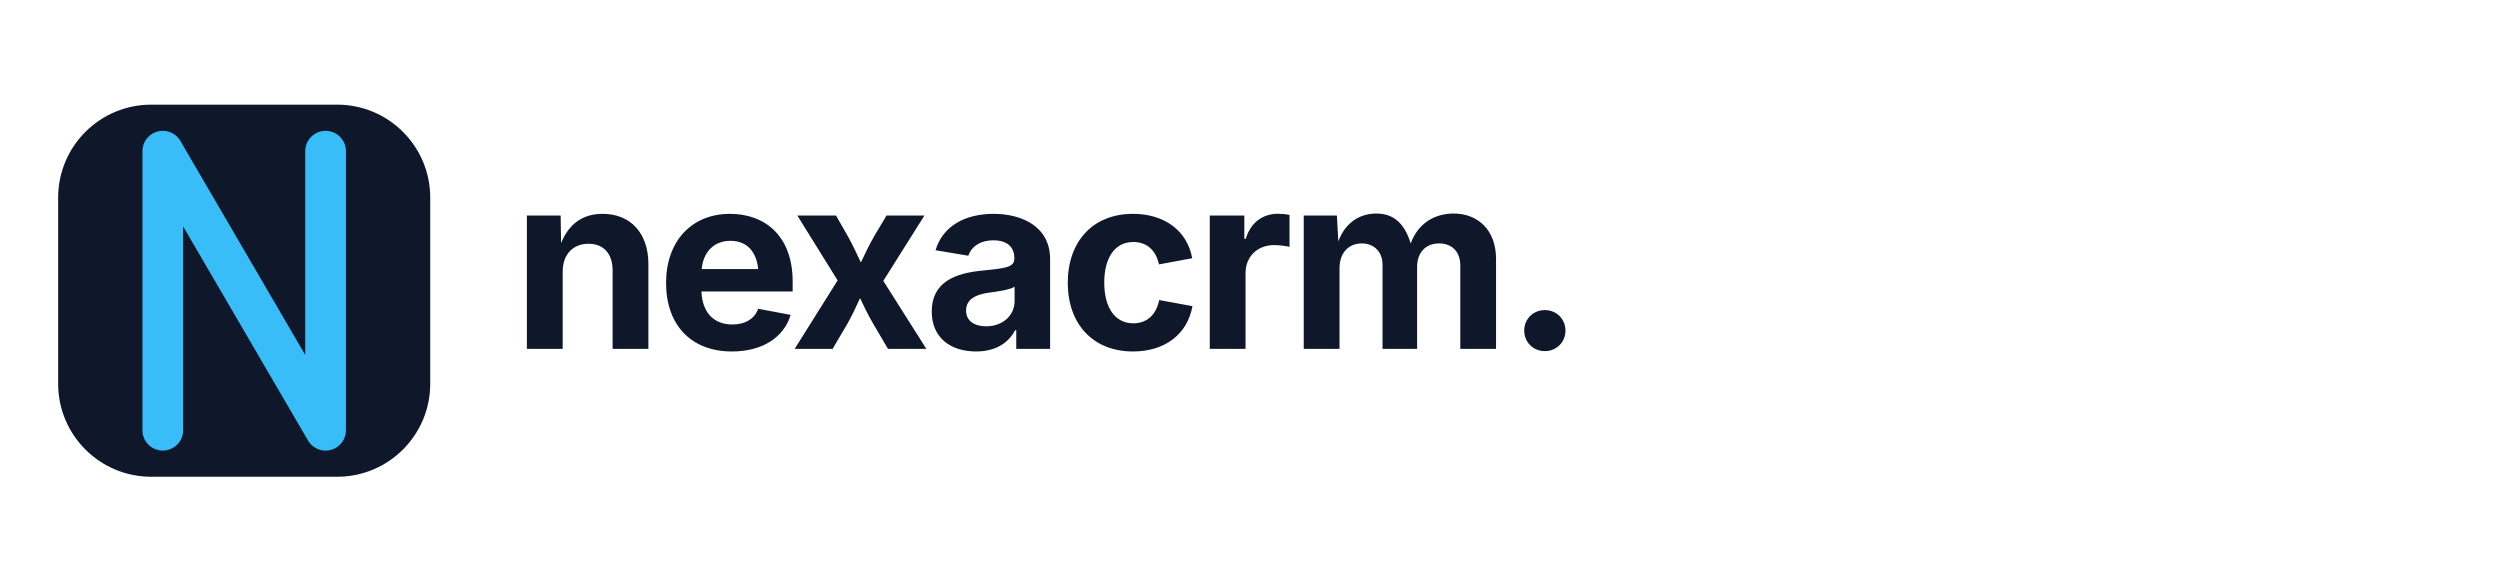
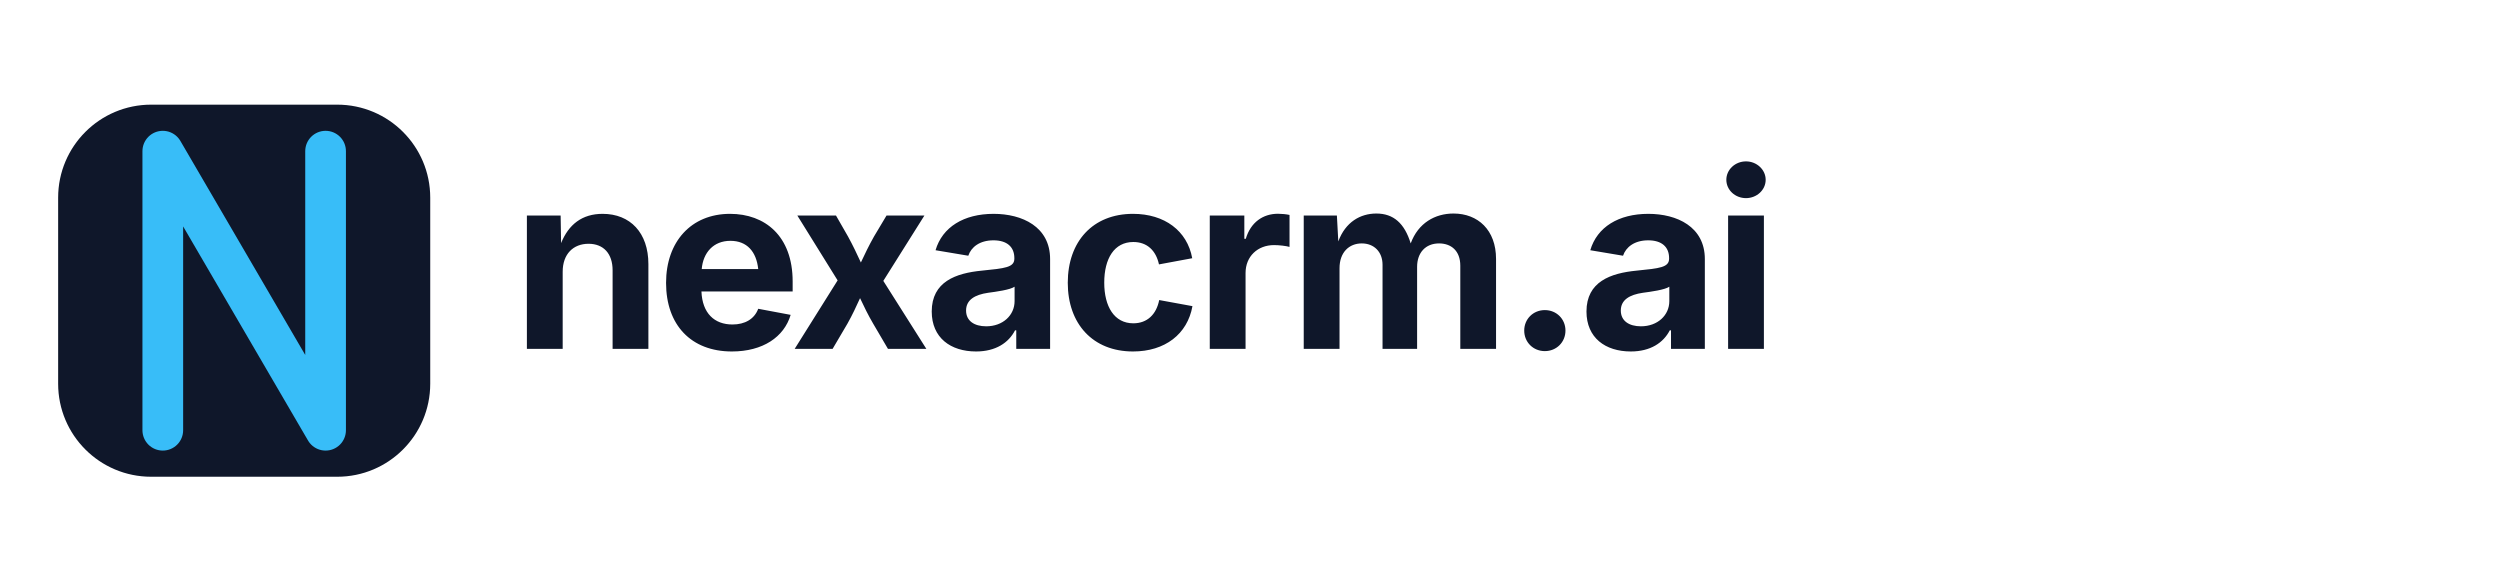
- <svg xmlns="http://www.w3.org/2000/svg" viewBox="0 0 860 200" fill="none" role="img" aria-label="NexaCRM">
+ <svg xmlns="http://www.w3.org/2000/svg" viewBox="0 0 860 200" fill="none" role="img" aria-label="NexaCRM AI">
  <rect x="20" y="36" width="128" height="128" rx="32" fill="#0F172A" />
  <path d="M56 148 V52 L112 148 V52" stroke="#38BDF8" stroke-width="14" stroke-linecap="round" stroke-linejoin="round" fill="none" />
-   <text x="176" y="120" fill="#0F172A" font-family="Inter, Segoe UI, Helvetica Neue, Arial, sans-serif" font-size="84" font-weight="700" letter-spacing="-2.5">nexacrm.</text>
+   <text x="176" y="120" fill="#0F172A" font-family="Inter, Segoe UI, Helvetica Neue, Arial, sans-serif" font-size="84" font-weight="700" letter-spacing="-2.5">nexacrm.ai</text>
</svg>
